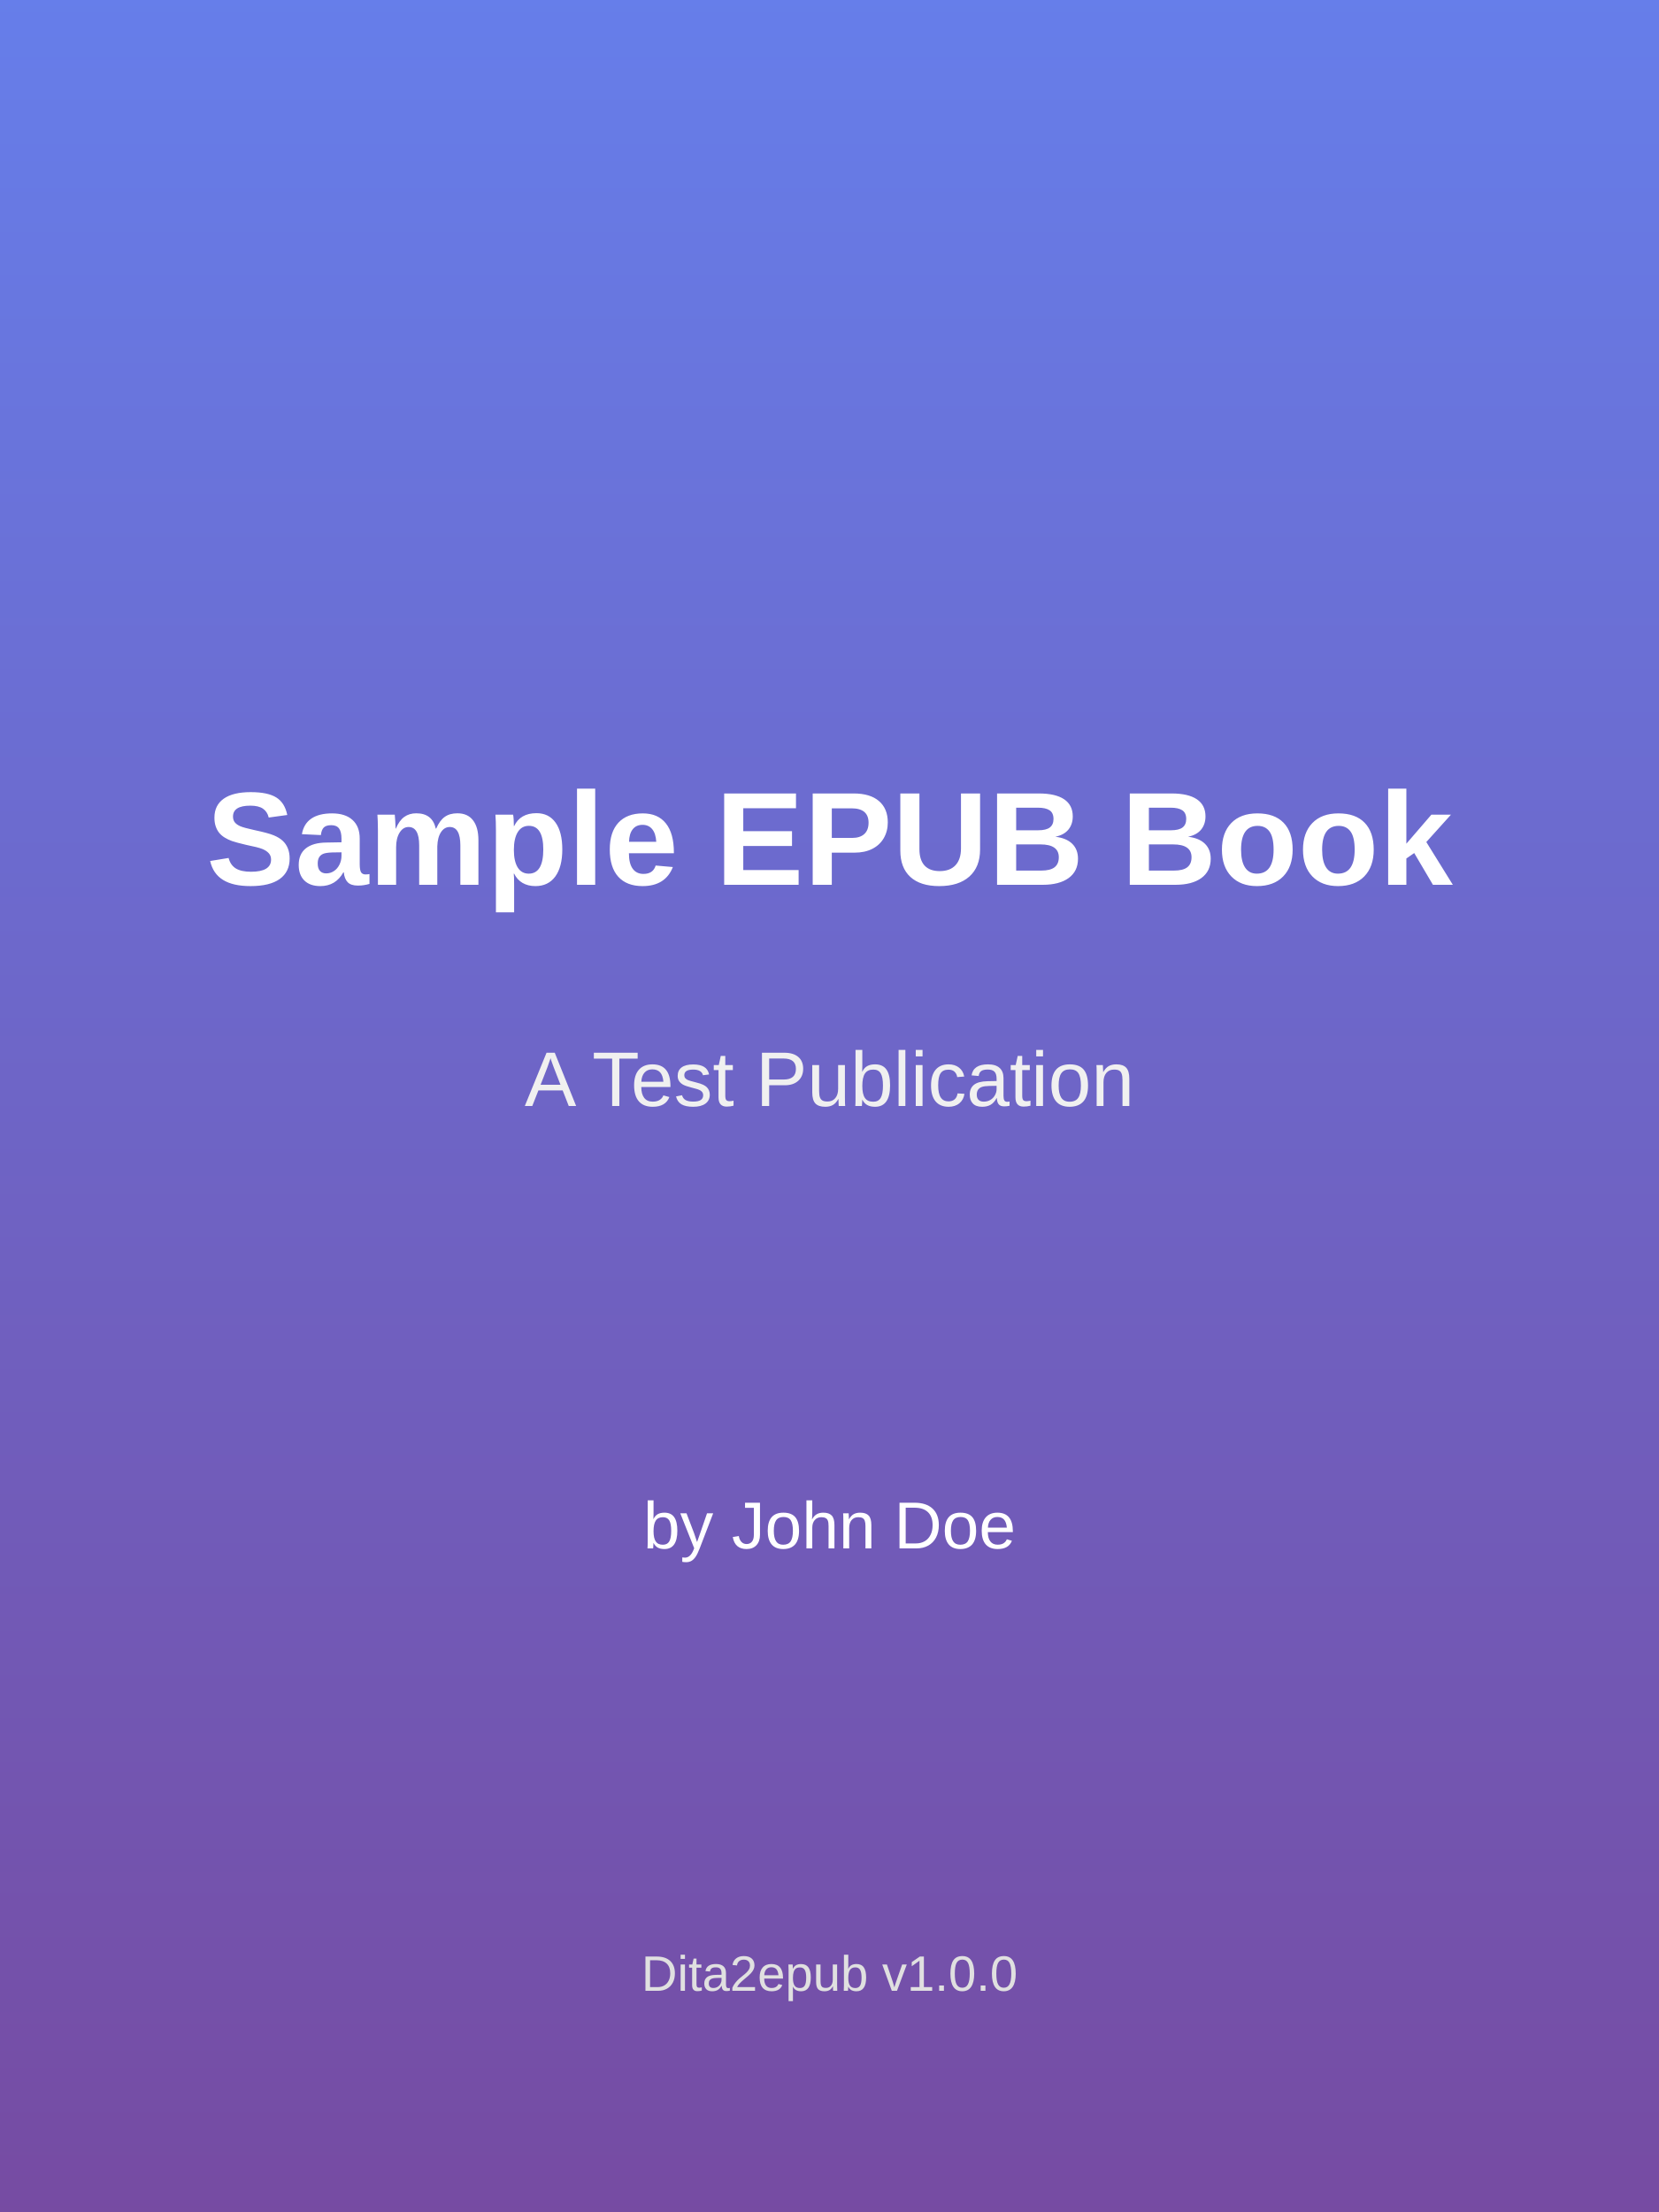
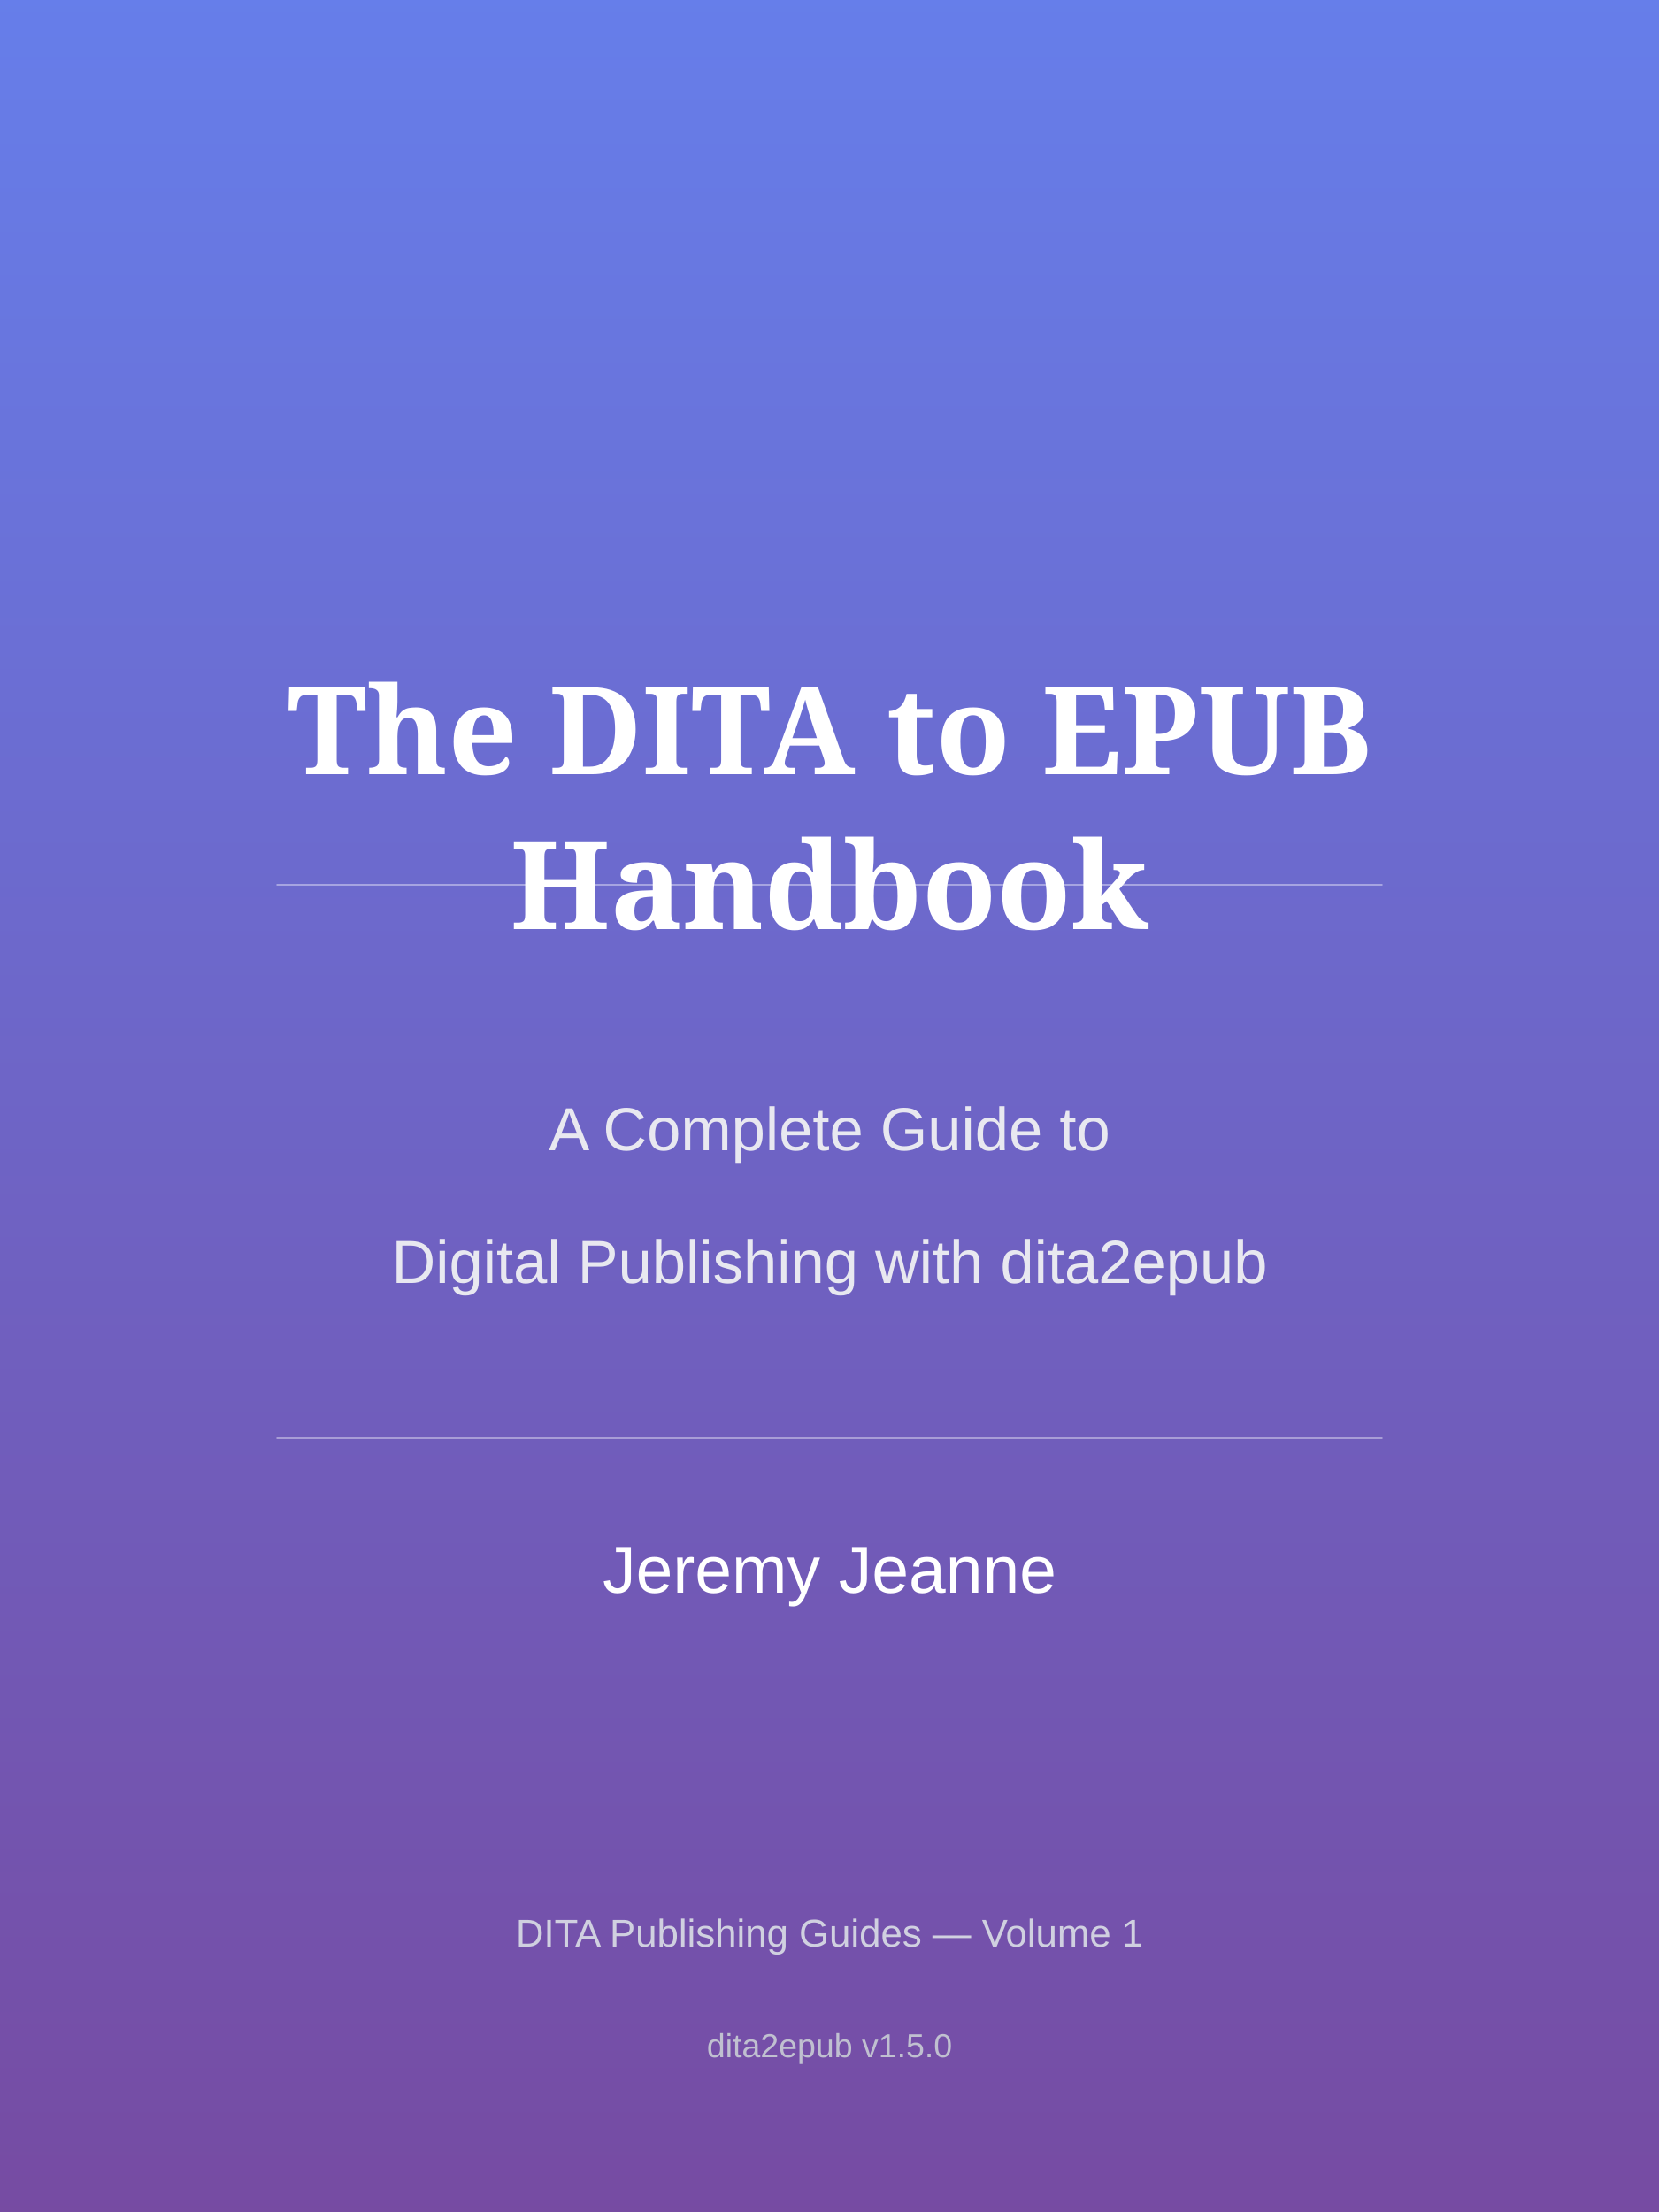
<svg xmlns="http://www.w3.org/2000/svg" width="600" height="800" viewBox="0 0 600 800">
  <defs>
    <linearGradient id="grad1" x1="0%" y1="0%" x2="0%" y2="100%">
      <stop offset="0%" style="stop-color:#667eea;stop-opacity:1" />
      <stop offset="100%" style="stop-color:#764ba2;stop-opacity:1" />
    </linearGradient>
  </defs>
  <rect width="600" height="800" fill="url(#grad1)" />
-   <text x="50%" y="40%" text-anchor="middle" fill="#ffffff" font-family="Arial, sans-serif" font-size="48" font-weight="bold">
-     Sample EPUB Book
+   <line x1="100" y1="320" x2="500" y2="320" stroke="#ffffff" stroke-width="0.5" opacity="0.5" />
+   <line x1="100" y1="520" x2="500" y2="520" stroke="#ffffff" stroke-width="0.5" opacity="0.5" />
+   <text x="50%" y="35%" text-anchor="middle" fill="#ffffff" font-family="Georgia, serif" font-size="44" font-weight="bold">
+     The DITA to EPUB
  </text>
-   <text x="50%" y="50%" text-anchor="middle" fill="#f0f0f0" font-family="Arial, sans-serif" font-size="28">
-     A Test Publication
+   <text x="50%" y="42%" text-anchor="middle" fill="#ffffff" font-family="Georgia, serif" font-size="44" font-weight="bold">
+     Handbook
  </text>
-   <text x="50%" y="70%" text-anchor="middle" fill="#ffffff" font-family="Arial, sans-serif" font-size="24">
-     by John Doe
+   <text x="50%" y="52%" text-anchor="middle" fill="#e8e8f0" font-family="Arial, sans-serif" font-size="22">
+     A Complete Guide to
  </text>
-   <text x="50%" y="90%" text-anchor="middle" fill="#e0e0e0" font-family="Arial, sans-serif" font-size="18">
-     Dita2epub v1.0.0
+   <text x="50%" y="58%" text-anchor="middle" fill="#e8e8f0" font-family="Arial, sans-serif" font-size="22">
+     Digital Publishing with dita2epub
+   </text>
+   <text x="50%" y="72%" text-anchor="middle" fill="#ffffff" font-family="Arial, sans-serif" font-size="24">
+     Jeremy Jeanne
+   </text>
+   <text x="50%" y="88%" text-anchor="middle" fill="#d0d0e0" font-family="Arial, sans-serif" font-size="14">
+     DITA Publishing Guides — Volume 1
+   </text>
+   <text x="50%" y="93%" text-anchor="middle" fill="#c0c0d0" font-family="Arial, sans-serif" font-size="12">
+     dita2epub v1.5.0
  </text>
</svg>
